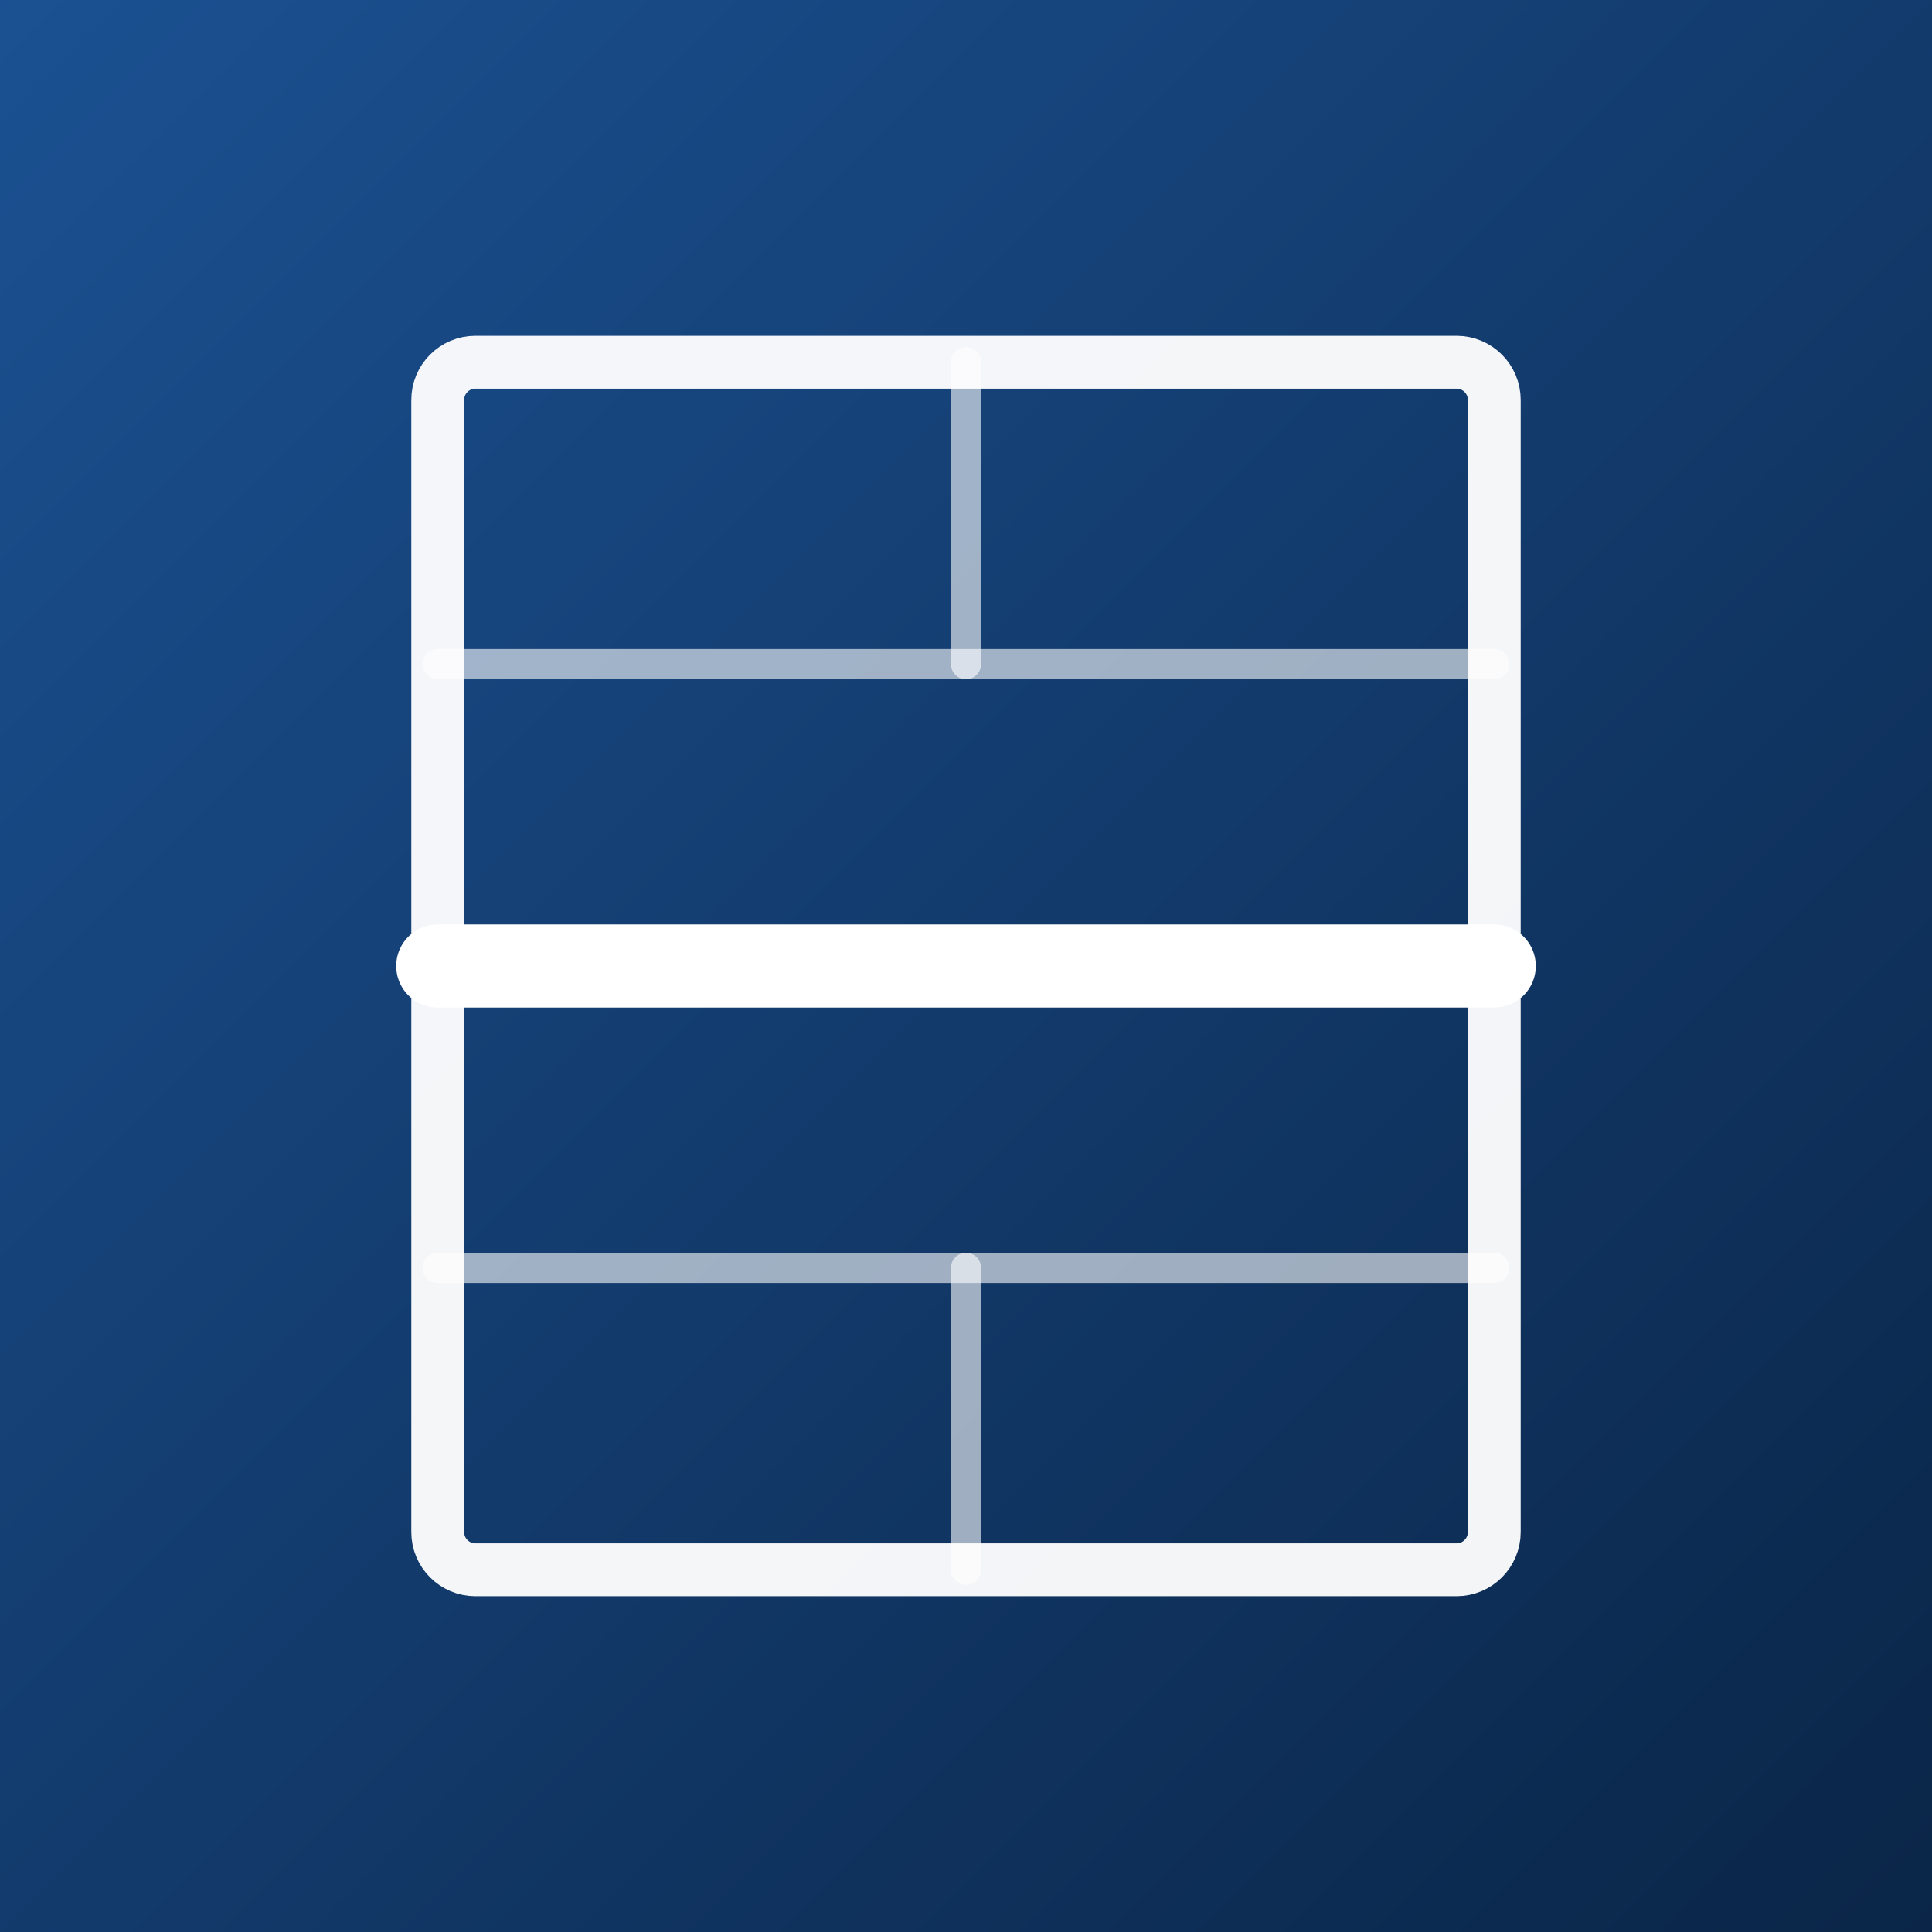
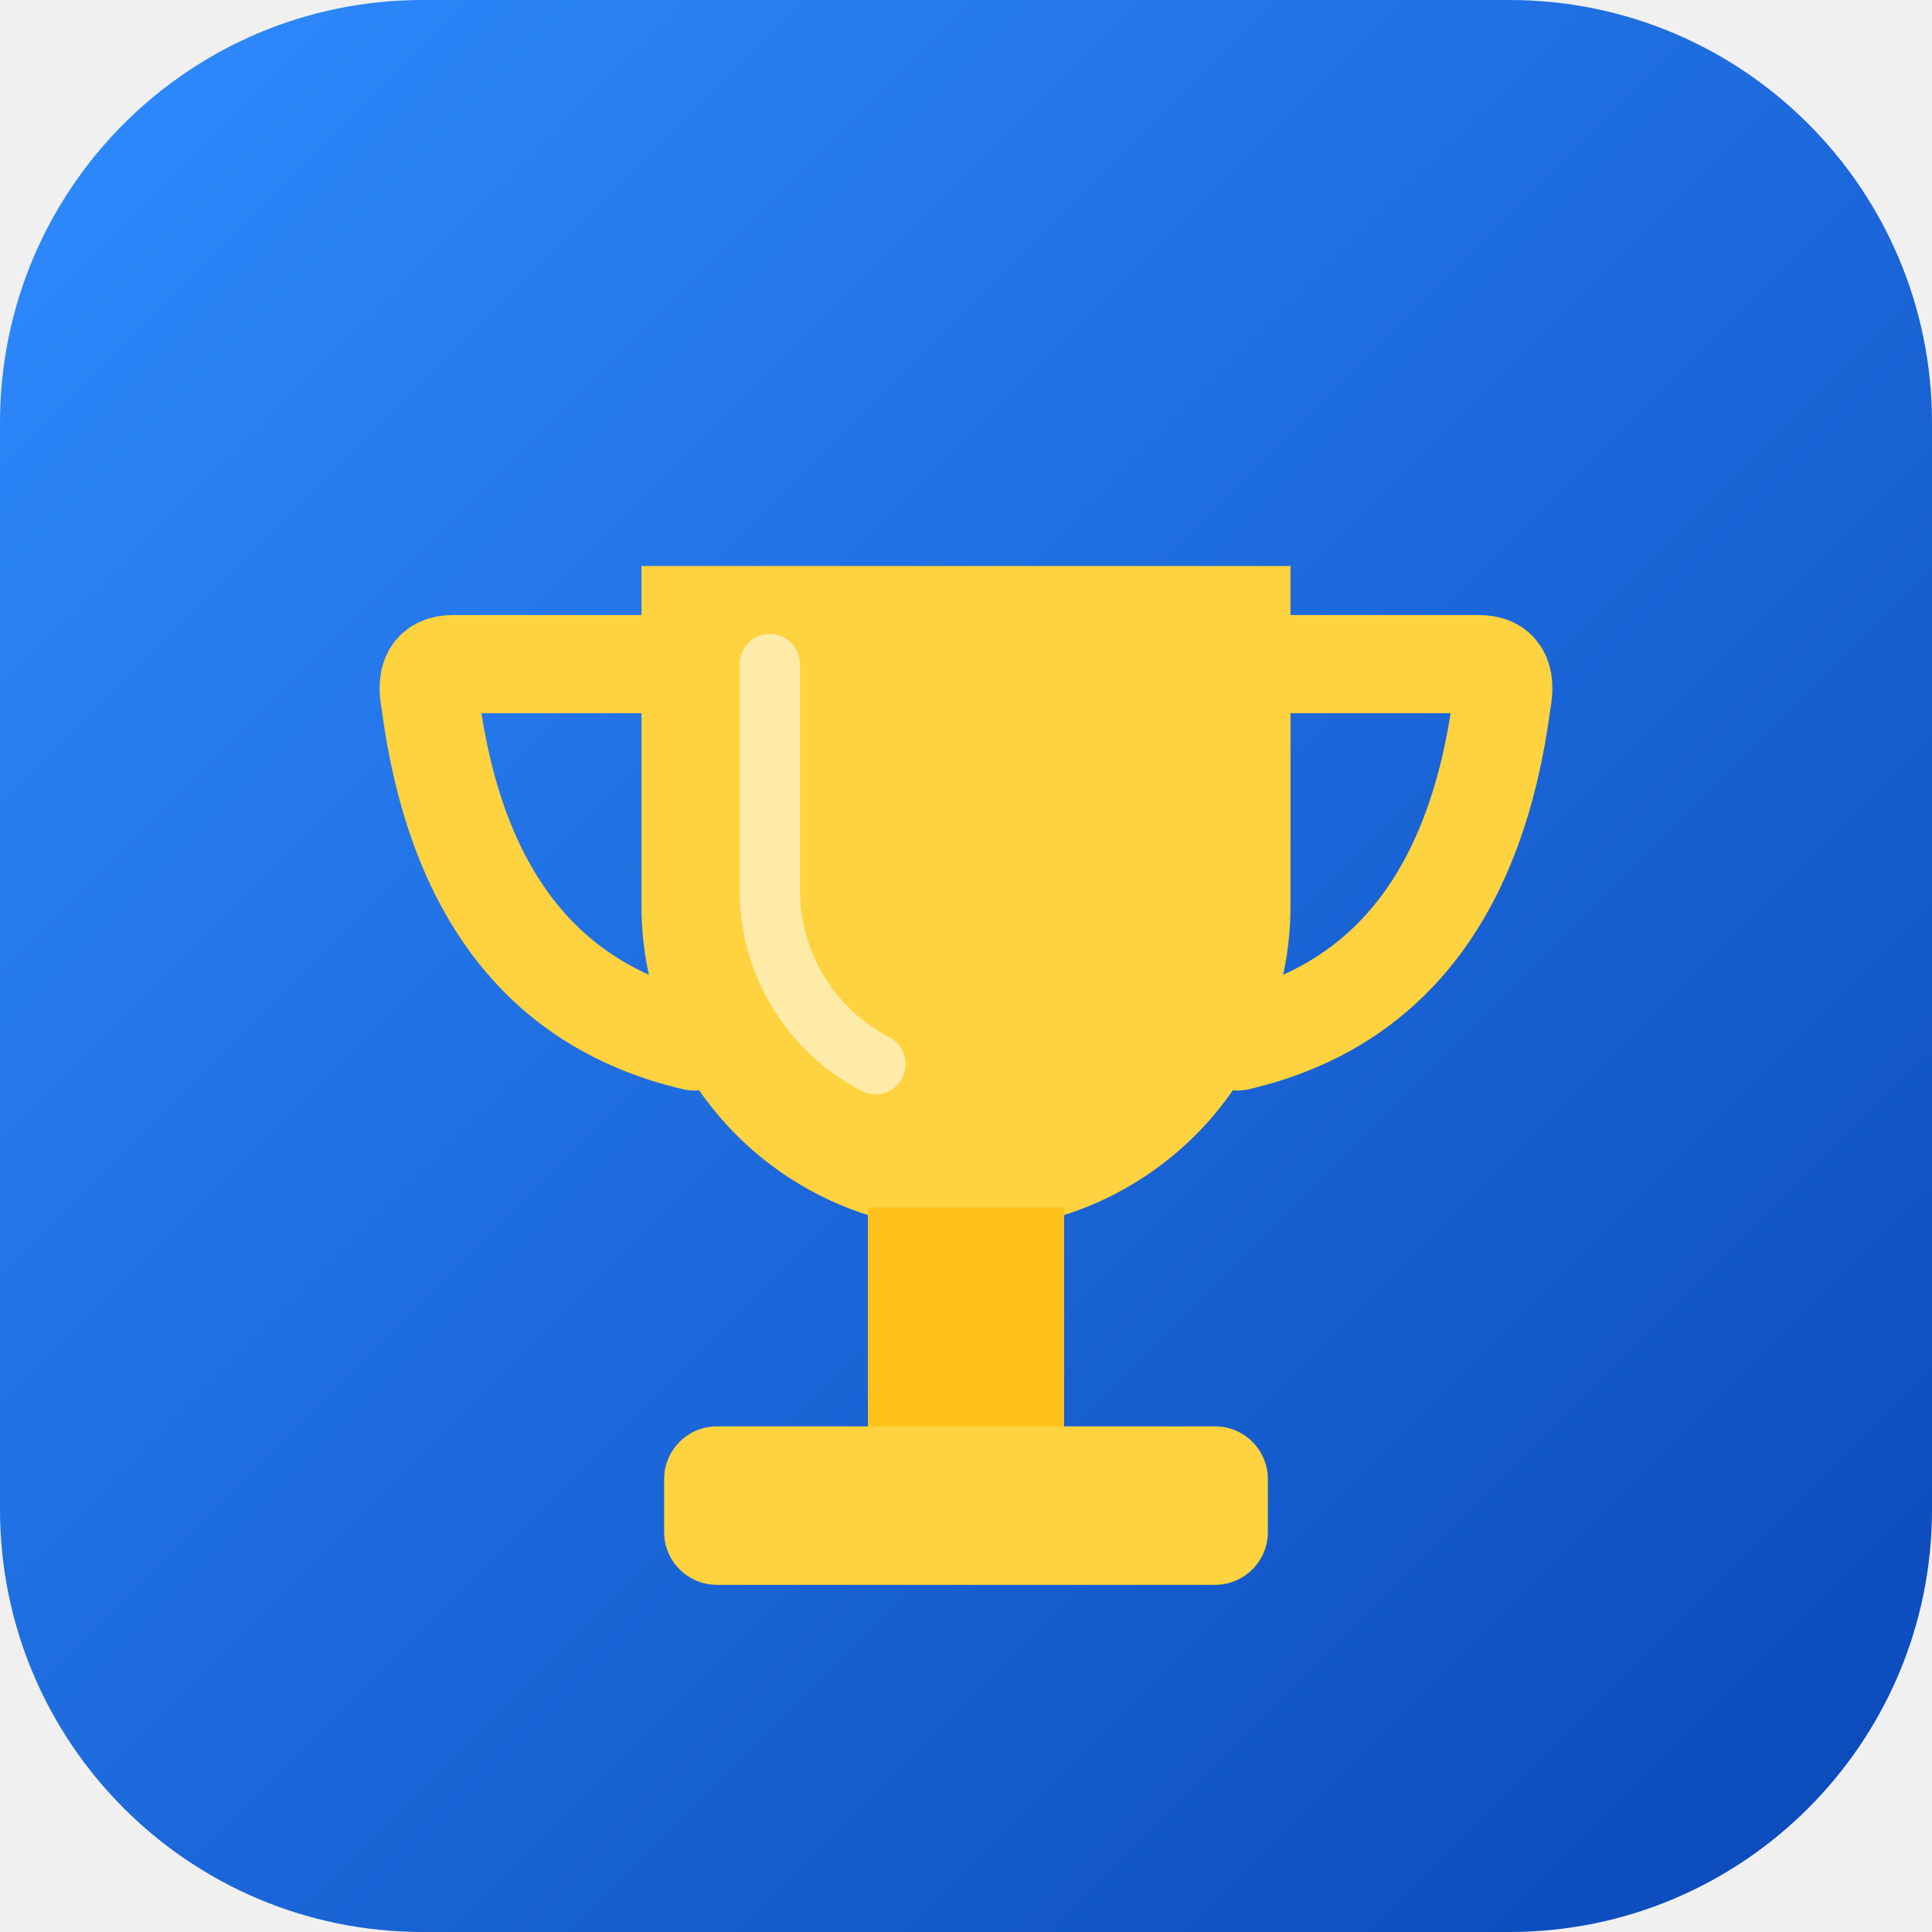
<svg xmlns="http://www.w3.org/2000/svg" viewBox="0 0 512 512">
  <defs>
-     <linearGradient id="bg" x1="0" y1="0" x2="1" y2="1">
-       <stop offset="0" stop-color="#1B5192" />
-       <stop offset="1" stop-color="#0A2547" />
+     <linearGradient id="g" x1="0" y1="0" x2="1" y2="1">
+       <stop offset="0" stop-color="#2f8cff" />
+       <stop offset="1" stop-color="#0a47b8" />
    </linearGradient>
  </defs>
-   <rect width="512" height="512" fill="url(#bg)" />
-   <g fill="none" stroke="#fff" stroke-linecap="round" stroke-linejoin="round">
-     <rect x="116" y="96" width="280" height="320" rx="10" stroke-width="14" opacity=".95" />
-     <line x1="116" y1="256" x2="396" y2="256" stroke-width="22" />
-     <line x1="116" y1="176" x2="396" y2="176" stroke-width="8" opacity=".6" />
-     <line x1="116" y1="336" x2="396" y2="336" stroke-width="8" opacity=".6" />
-     <line x1="256" y1="96" x2="256" y2="176" stroke-width="8" opacity=".6" />
-     <line x1="256" y1="336" x2="256" y2="416" stroke-width="8" opacity=".6" />
+   <rect width="512" height="512" rx="112" fill="url(#g)" />
+   <g>
+     <path d="M170 150 H342 V240 A86 86 0 0 1 170 240 Z" fill="#ffd23f" />
+     <path d="M170 176 H120 Q112 176 114 186 Q124 262 184 276" fill="none" stroke="#ffd23f" stroke-width="26" stroke-linecap="round" stroke-linejoin="round" />
+     <path d="M342 176 H392 Q400 176 398 186 Q388 262 328 276" fill="none" stroke="#ffd23f" stroke-width="26" stroke-linecap="round" stroke-linejoin="round" />
+     <rect x="230" y="320" width="52" height="64" fill="#ffc21a" />
+     <rect x="176" y="378" width="160" height="42" rx="14" fill="#ffd23f" />
+     <path d="M204 176 V236 A52 52 0 0 0 232 282" fill="none" stroke="#fff" stroke-opacity=".55" stroke-width="16" stroke-linecap="round" />
  </g>
</svg>
